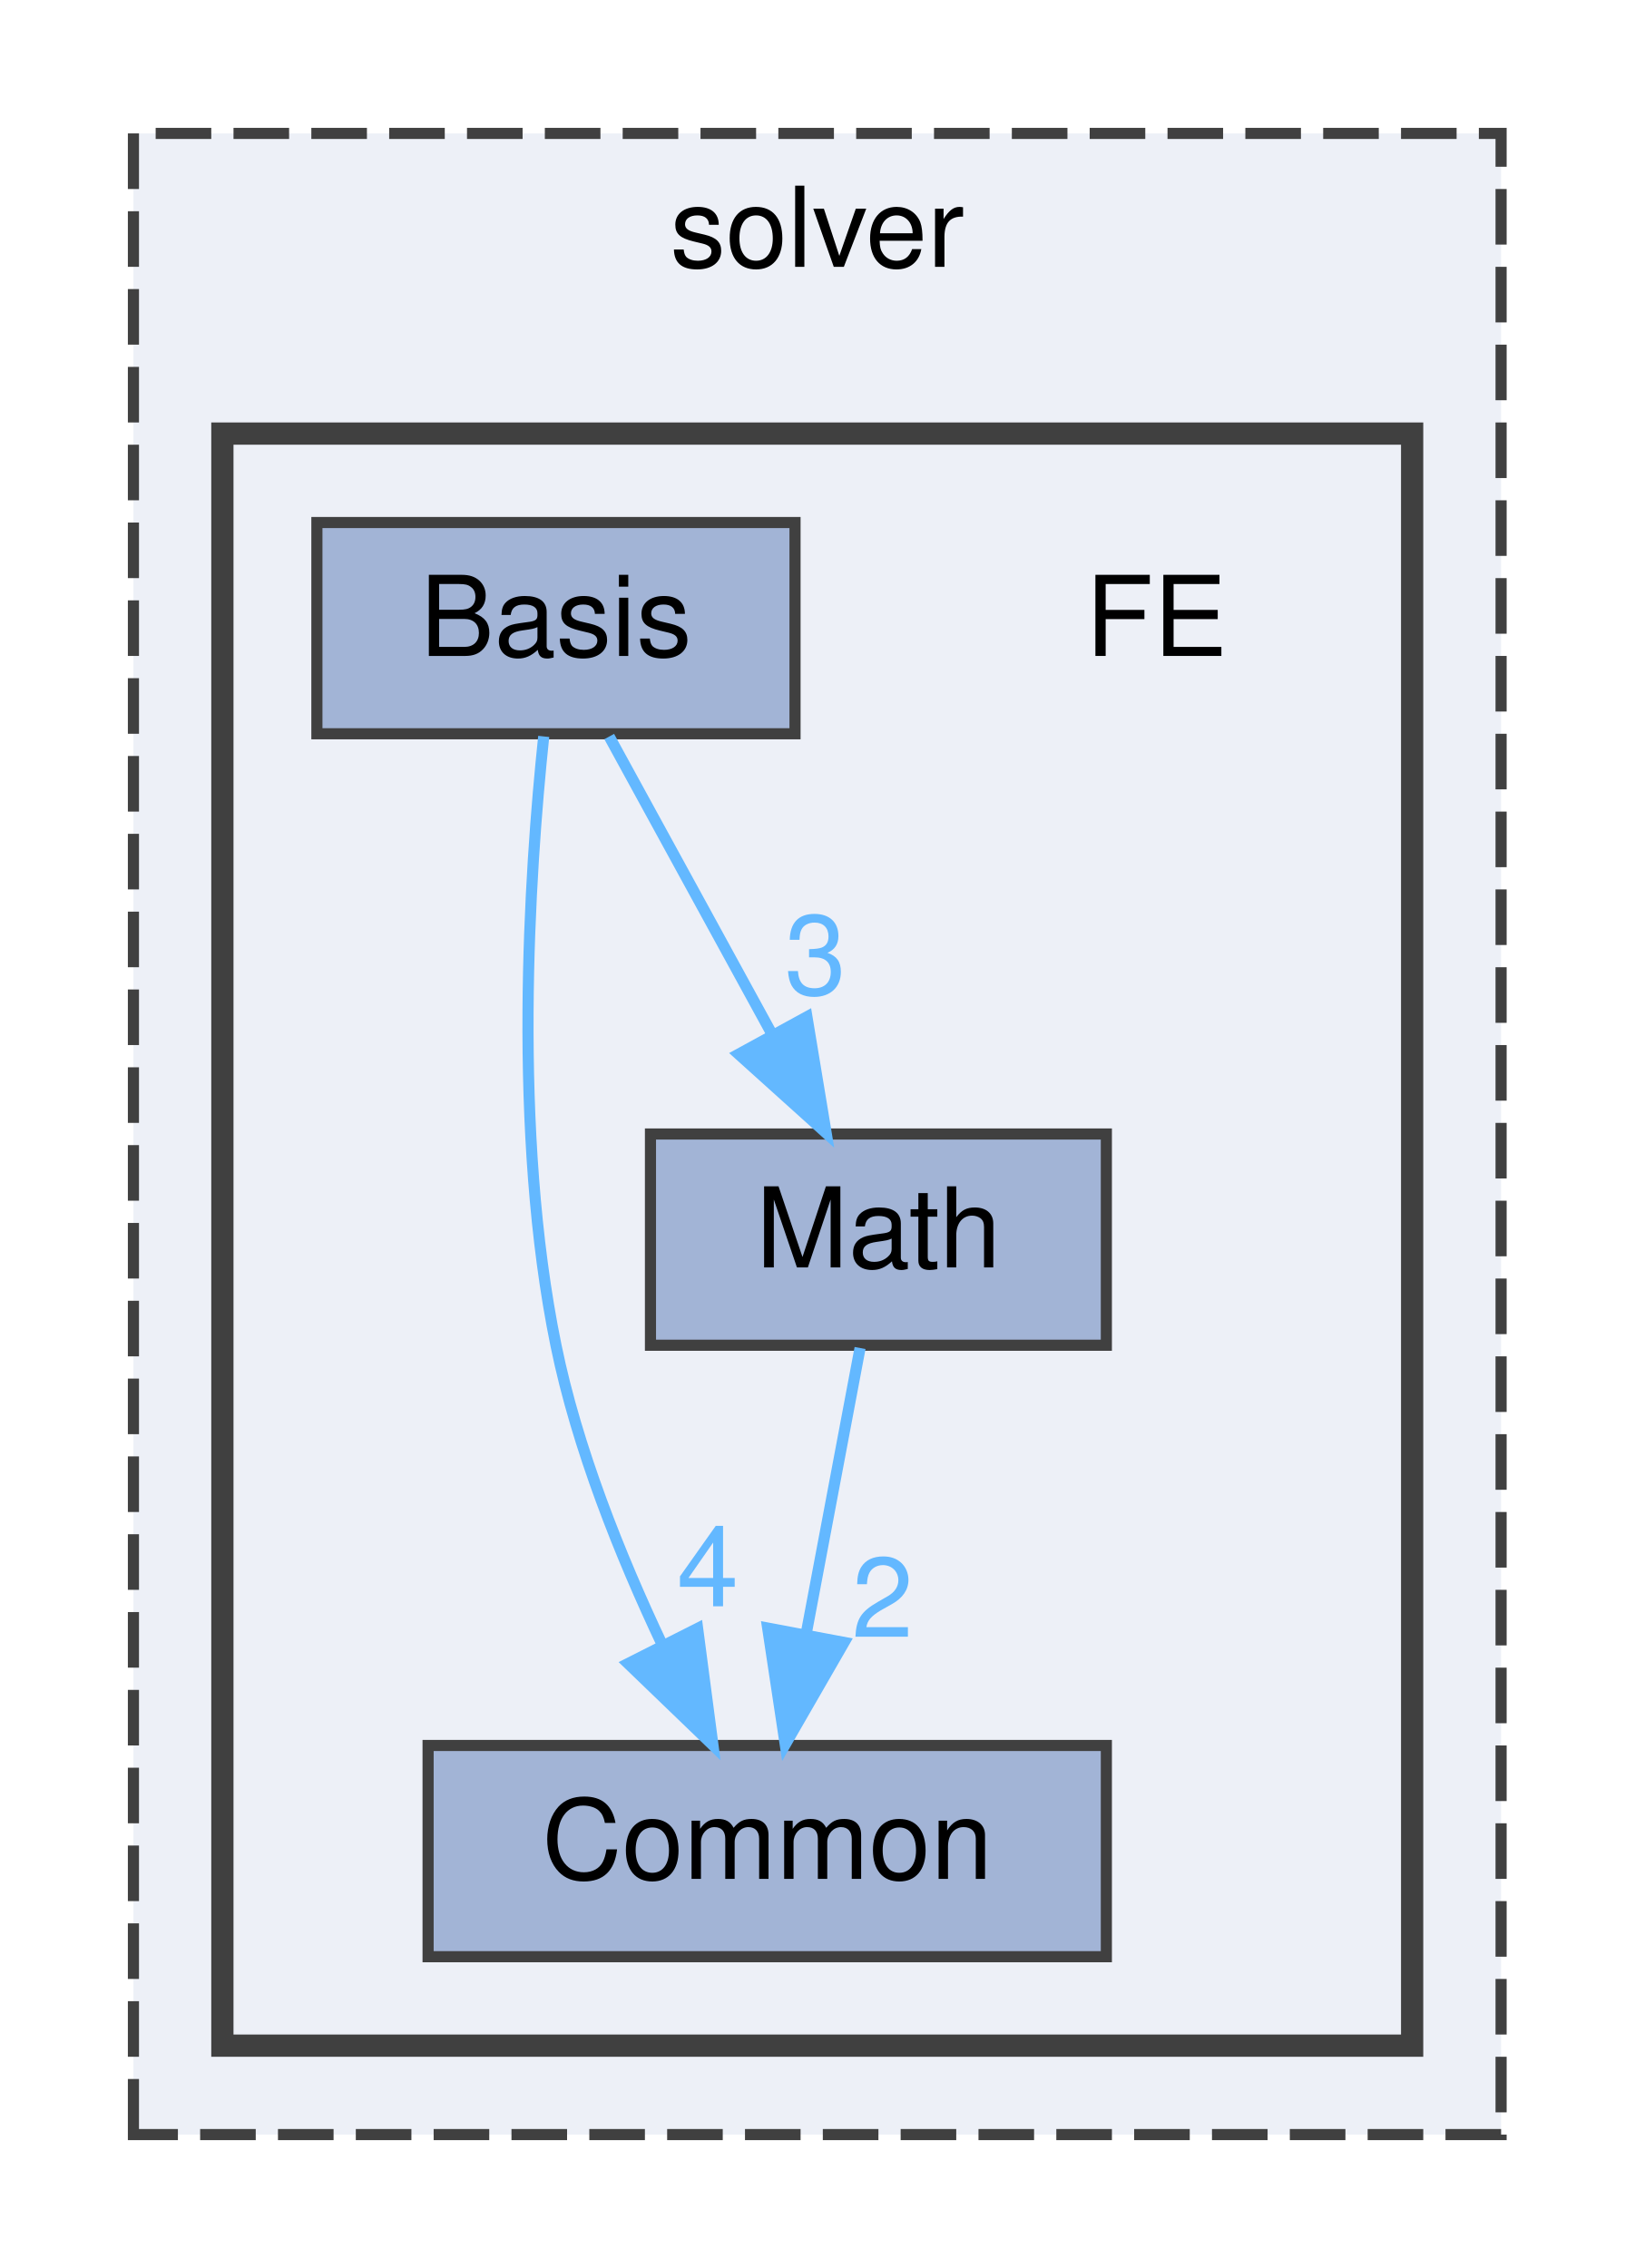
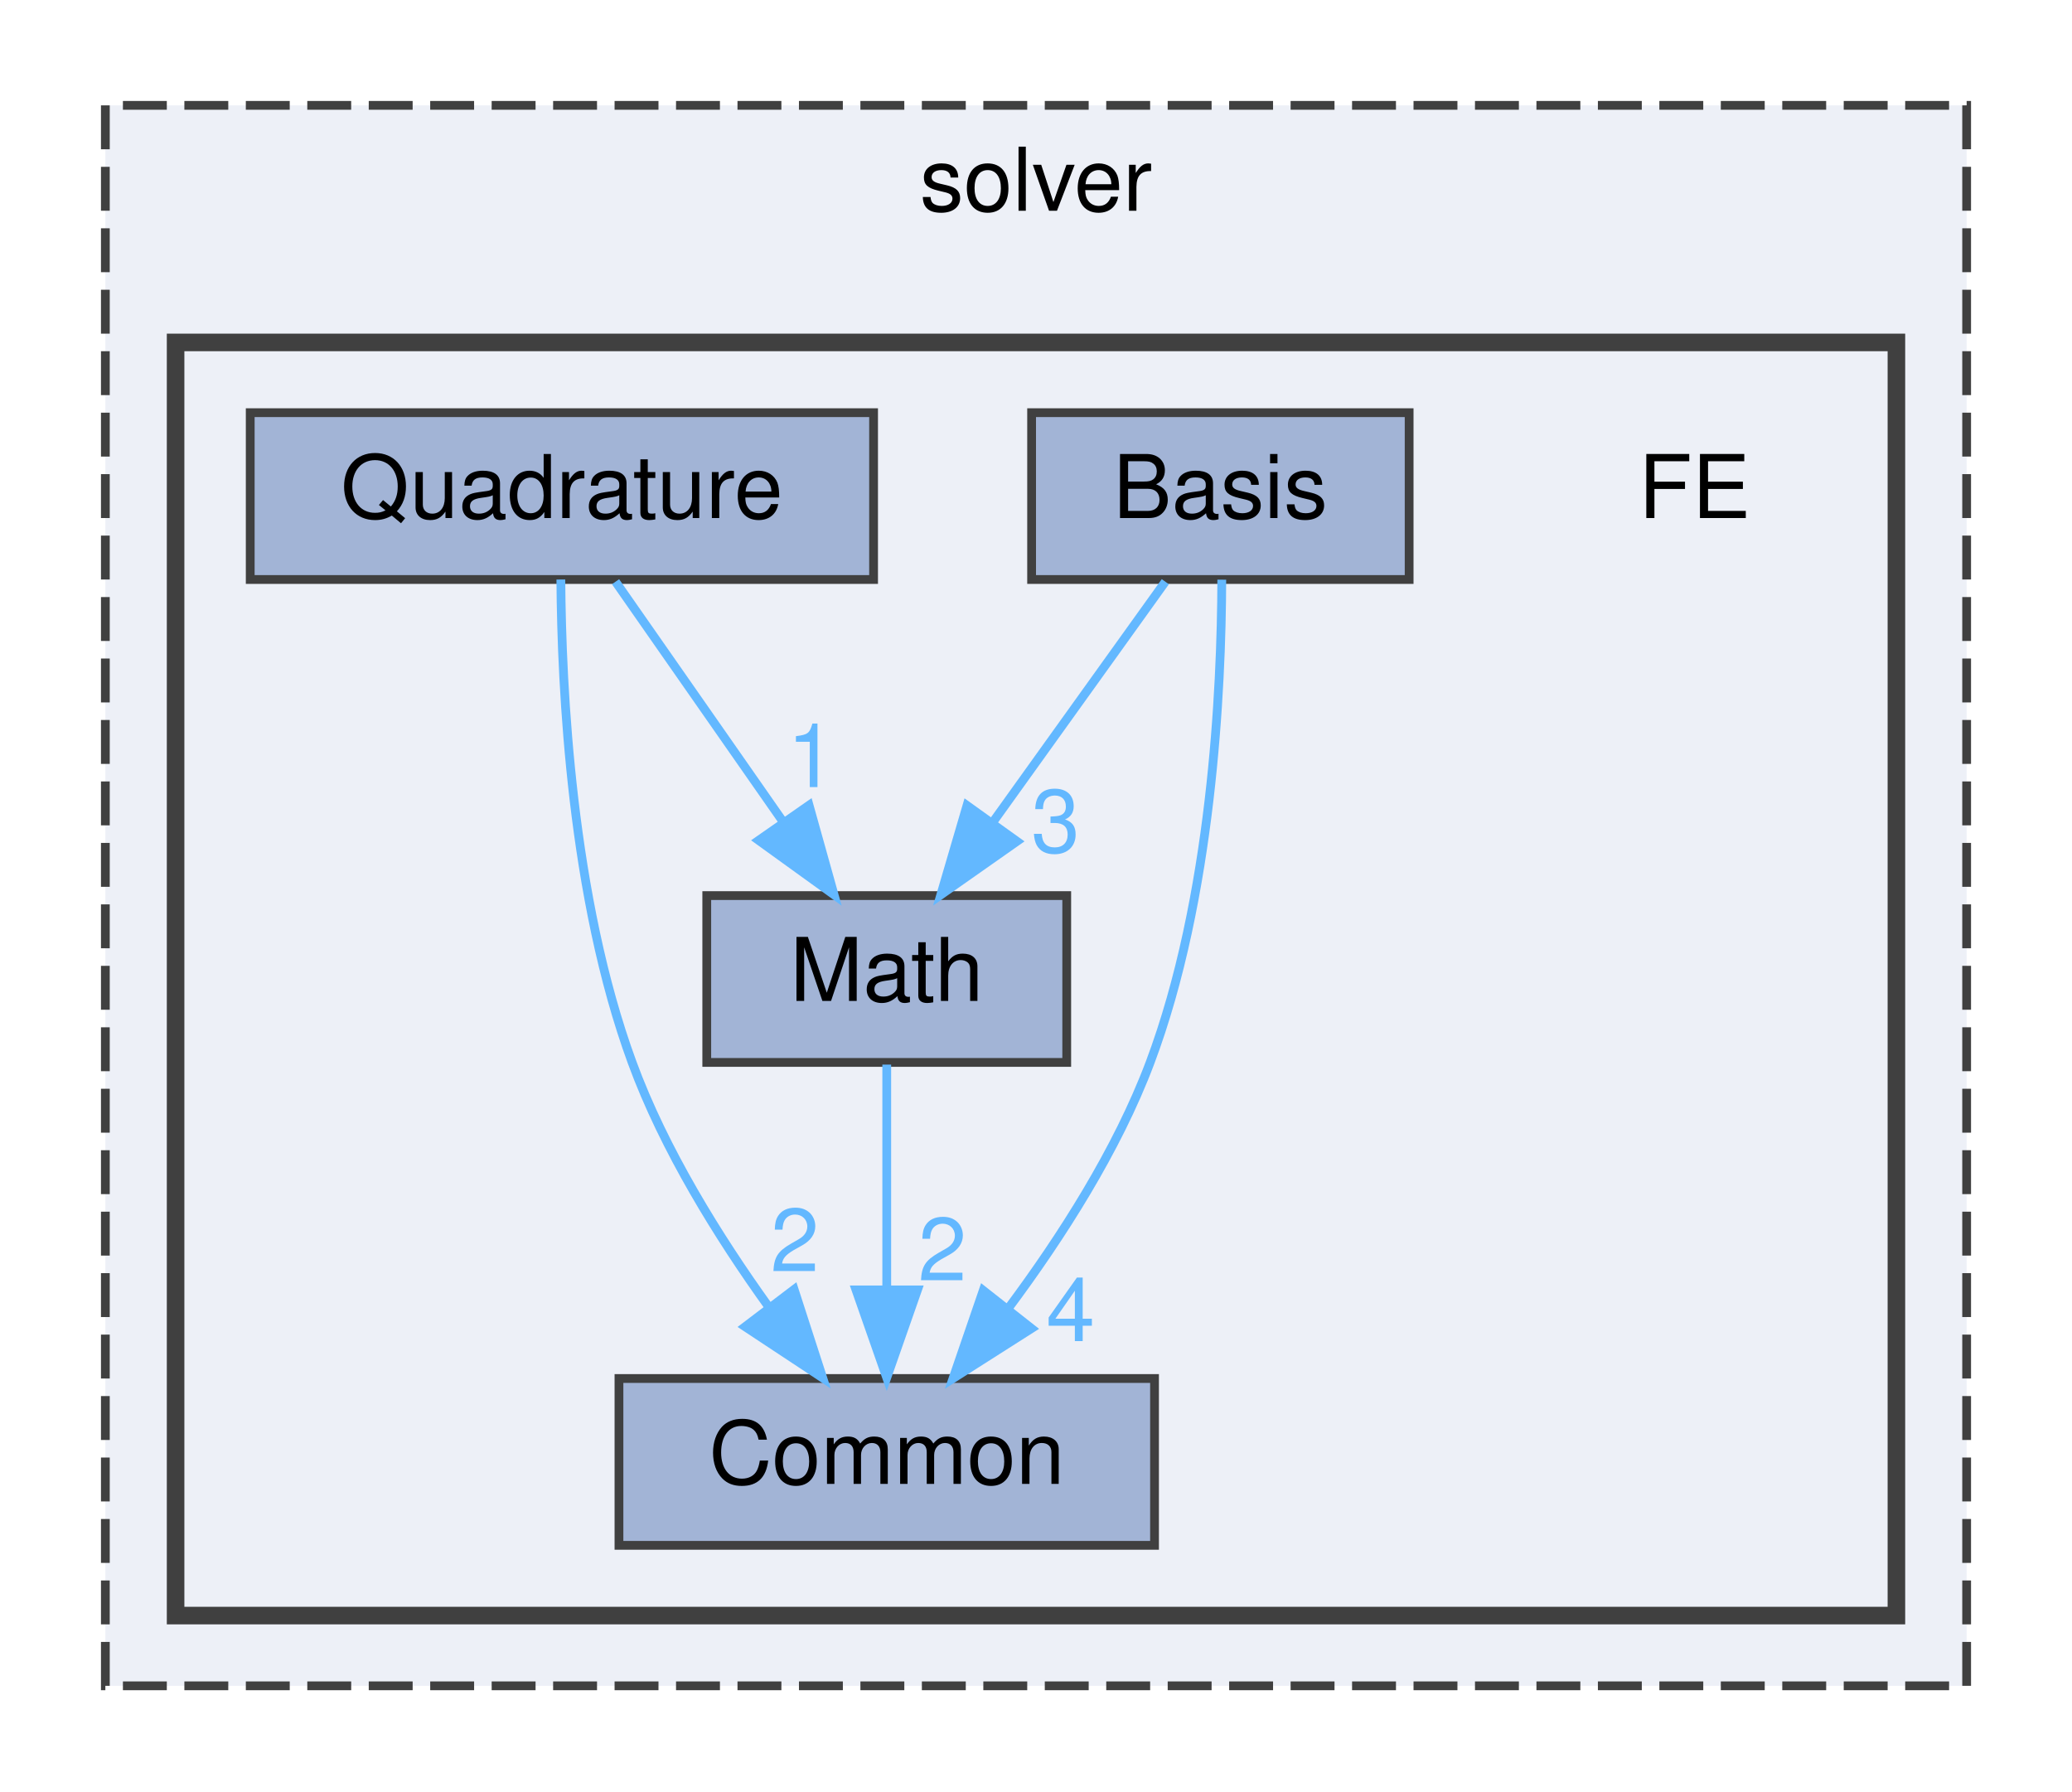
- <svg xmlns="http://www.w3.org/2000/svg" xmlns:xlink="http://www.w3.org/1999/xlink" width="147pt" height="204pt" viewBox="0.00 0.00 147.00 204.00">
+ <svg xmlns="http://www.w3.org/2000/svg" xmlns:xlink="http://www.w3.org/1999/xlink" width="236pt" height="204pt" viewBox="0.00 0.00 236.00 204.00">
  <g id="graph0" class="graph" transform="scale(1 1) rotate(0) translate(4 200)">
    <g id="clust1" class="cluster">
      <g id="a_clust1">
        <a xlink:href="dir_efbd6dac86ba3db355ec311a66674d80.html" target="_top" xlink:title="solver">
-           <polygon fill="#edf0f7" stroke="#404040" stroke-dasharray="5,2" points="8,-8 8,-188 131,-188 131,-8 8,-8" />
-           <text text-anchor="middle" x="69.5" y="-176" font-family="Helvetica,sans-Serif" font-size="10.00">solver</text>
+           <polygon fill="#edf0f7" stroke="#404040" stroke-dasharray="5,2" points="8,-8 8,-188 220,-188 220,-8 8,-8" />
+           <text text-anchor="middle" x="114" y="-176" font-family="Helvetica,sans-Serif" font-size="10.00">solver</text>
        </a>
      </g>
    </g>
    <g id="clust2" class="cluster">
      <g id="a_clust2">
        <a xlink:href="dir_edb35bb30936176f05c4bb64c6d7790d.html" target="_top">
-           <polygon fill="#edf0f7" stroke="#404040" stroke-width="2" points="16,-16 16,-161 123,-161 123,-16 16,-16" />
+           <polygon fill="#edf0f7" stroke="#404040" stroke-width="2" points="16,-16 16,-161 212,-161 212,-16 16,-16" />
        </a>
      </g>
    </g>
    <g id="node1" class="node">
-       <text text-anchor="middle" x="100" y="-141" font-family="Helvetica,sans-Serif" font-size="10.00">FE</text>
+       <text text-anchor="middle" x="189" y="-141" font-family="Helvetica,sans-Serif" font-size="10.00">FE</text>
    </g>
    <g id="node2" class="node">
      <g id="a_node2">
        <a xlink:href="dir_c4f877b5d6a165ac120d311c24ba9d09.html" target="_top" xlink:title="Basis">
-           <polygon fill="#a2b4d6" stroke="#404040" points="67.5,-153 24.5,-153 24.5,-134 67.5,-134 67.5,-153" />
-           <text text-anchor="middle" x="46" y="-141" font-family="Helvetica,sans-Serif" font-size="10.00">Basis</text>
+           <polygon fill="#a2b4d6" stroke="#404040" points="156.5,-153 113.5,-153 113.5,-134 156.5,-134 156.5,-153" />
+           <text text-anchor="middle" x="135" y="-141" font-family="Helvetica,sans-Serif" font-size="10.00">Basis</text>
        </a>
      </g>
    </g>
    <g id="node3" class="node">
      <g id="a_node3">
        <a xlink:href="dir_96df3096849ba2100b519ff41bd318ab.html" target="_top" xlink:title="Common">
-           <polygon fill="#a2b4d6" stroke="#404040" points="95.5,-43 34.5,-43 34.5,-24 95.5,-24 95.5,-43" />
-           <text text-anchor="middle" x="65" y="-31" font-family="Helvetica,sans-Serif" font-size="10.00">Common</text>
+           <polygon fill="#a2b4d6" stroke="#404040" points="127.5,-43 66.5,-43 66.5,-24 127.5,-24 127.5,-43" />
+           <text text-anchor="middle" x="97" y="-31" font-family="Helvetica,sans-Serif" font-size="10.00">Common</text>
        </a>
      </g>
    </g>
    <g id="edge1" class="edge">
      <g id="a_edge1">
        <a xlink:href="dir_000000_000001.html" target="_top">
-           <path fill="none" stroke="#63b8ff" d="M44.9,-133.76C43.6,-121.42 42.07,-98.23 46,-79 47.89,-69.74 51.79,-60.03 55.57,-52.04" />
-           <polygon fill="#63b8ff" stroke="#63b8ff" points="58.74,-53.53 60.12,-43.02 52.49,-50.37 58.74,-53.53" />
+           <path fill="none" stroke="#63b8ff" d="M135.16,-133.98C135.13,-121.51 134.03,-97.72 127,-79 123.24,-68.99 116.82,-59.01 110.88,-51.04" />
+           <polygon fill="#63b8ff" stroke="#63b8ff" points="113.49,-48.7 104.55,-43.01 107.99,-53.03 113.49,-48.7" />
        </a>
      </g>
      <g id="a_edge1-headlabel">
        <a xlink:href="dir_000000_000001.html" target="_top" xlink:title="4">
-           <text text-anchor="middle" x="59.65" y="-55.52" font-family="Helvetica,sans-Serif" font-size="10.00" fill="#63b8ff">4</text>
+           <text text-anchor="middle" x="117.94" y="-47.26" font-family="Helvetica,sans-Serif" font-size="10.00" fill="#63b8ff">4</text>
        </a>
      </g>
    </g>
    <g id="node4" class="node">
      <g id="a_node4">
        <a xlink:href="dir_b7fda2faaa39b4870652831d75e88b3c.html" target="_top" xlink:title="Math">
-           <polygon fill="#a2b4d6" stroke="#404040" points="95.5,-98 54.5,-98 54.5,-79 95.5,-79 95.5,-98" />
-           <text text-anchor="middle" x="75" y="-86" font-family="Helvetica,sans-Serif" font-size="10.00">Math</text>
+           <polygon fill="#a2b4d6" stroke="#404040" points="117.5,-98 76.5,-98 76.5,-79 117.5,-79 117.5,-98" />
+           <text text-anchor="middle" x="97" y="-86" font-family="Helvetica,sans-Serif" font-size="10.00">Math</text>
        </a>
      </g>
    </g>
    <g id="edge2" class="edge">
      <g id="a_edge2">
        <a xlink:href="dir_000000_000007.html" target="_top">
-           <path fill="none" stroke="#63b8ff" d="M50.79,-133.75C54.76,-126.49 60.53,-115.95 65.43,-106.98" />
-           <polygon fill="#63b8ff" stroke="#63b8ff" points="68.57,-108.54 70.3,-98.09 62.43,-105.18 68.57,-108.54" />
+           <path fill="none" stroke="#63b8ff" d="M128.73,-133.75C123.41,-126.34 115.64,-115.5 109.12,-106.41" />
+           <polygon fill="#63b8ff" stroke="#63b8ff" points="111.83,-104.18 103.16,-98.09 106.14,-108.26 111.83,-104.18" />
        </a>
      </g>
      <g id="a_edge2-headlabel">
        <a xlink:href="dir_000000_000007.html" target="_top" xlink:title="3">
-           <text text-anchor="middle" x="69.34" y="-110.56" font-family="Helvetica,sans-Serif" font-size="10.00" fill="#63b8ff">3</text>
+           <text text-anchor="middle" x="116.23" y="-102.94" font-family="Helvetica,sans-Serif" font-size="10.00" fill="#63b8ff">3</text>
        </a>
      </g>
    </g>
    <g id="edge3" class="edge">
      <g id="a_edge3">
        <a xlink:href="dir_000007_000001.html" target="_top">
-           <path fill="none" stroke="#63b8ff" d="M73.35,-78.75C72.04,-71.8 70.16,-61.85 68.52,-53.13" />
-           <polygon fill="#63b8ff" stroke="#63b8ff" points="71.91,-52.27 66.62,-43.09 65.04,-53.56 71.91,-52.27" />
+           <path fill="none" stroke="#63b8ff" d="M97,-78.75C97,-71.8 97,-61.85 97,-53.13" />
+           <polygon fill="#63b8ff" stroke="#63b8ff" points="100.5,-53.09 97,-43.09 93.5,-53.09 100.5,-53.09" />
        </a>
      </g>
      <g id="a_edge3-headlabel">
        <a xlink:href="dir_000007_000001.html" target="_top" xlink:title="2">
-           <text text-anchor="middle" x="75.37" y="-52.77" font-family="Helvetica,sans-Serif" font-size="10.00" fill="#63b8ff">2</text>
+           <text text-anchor="middle" x="103.34" y="-54.18" font-family="Helvetica,sans-Serif" font-size="10.00" fill="#63b8ff">2</text>
+         </a>
+       </g>
+     </g>
+     <g id="node5" class="node">
+       <g id="a_node5">
+         <a xlink:href="dir_6fee97e99cfc2609ac420813257e7f71.html" target="_top" xlink:title="Quadrature">
+           <polygon fill="#a2b4d6" stroke="#404040" points="95.5,-153 24.5,-153 24.5,-134 95.5,-134 95.5,-153" />
+           <text text-anchor="middle" x="60" y="-141" font-family="Helvetica,sans-Serif" font-size="10.00">Quadrature</text>
+         </a>
+       </g>
+     </g>
+     <g id="edge4" class="edge">
+       <g id="a_edge4">
+         <a xlink:href="dir_000008_000001.html" target="_top">
+           <path fill="none" stroke="#63b8ff" d="M59.88,-134C59.96,-121.54 61.11,-97.78 68,-79 71.64,-69.06 77.85,-59.09 83.59,-51.11" />
+           <polygon fill="#63b8ff" stroke="#63b8ff" points="86.45,-53.14 89.71,-43.06 80.87,-48.9 86.45,-53.14" />
+         </a>
+       </g>
+       <g id="a_edge4-headlabel">
+         <a xlink:href="dir_000008_000001.html" target="_top" xlink:title="2">
+           <text text-anchor="middle" x="86.53" y="-55.22" font-family="Helvetica,sans-Serif" font-size="10.00" fill="#63b8ff">2</text>
+         </a>
+       </g>
+     </g>
+     <g id="edge5" class="edge">
+       <g id="a_edge5">
+         <a xlink:href="dir_000008_000007.html" target="_top">
+           <path fill="none" stroke="#63b8ff" d="M66.11,-133.75C71.28,-126.34 78.85,-115.5 85.19,-106.41" />
+           <polygon fill="#63b8ff" stroke="#63b8ff" points="88.15,-108.29 91,-98.09 82.41,-104.29 88.15,-108.29" />
+         </a>
+       </g>
+       <g id="a_edge5-headlabel">
+         <a xlink:href="dir_000008_000007.html" target="_top" xlink:title="1">
+           <text text-anchor="middle" x="88.42" y="-110.36" font-family="Helvetica,sans-Serif" font-size="10.00" fill="#63b8ff">1</text>
        </a>
      </g>
    </g>
  </g>
</svg>
